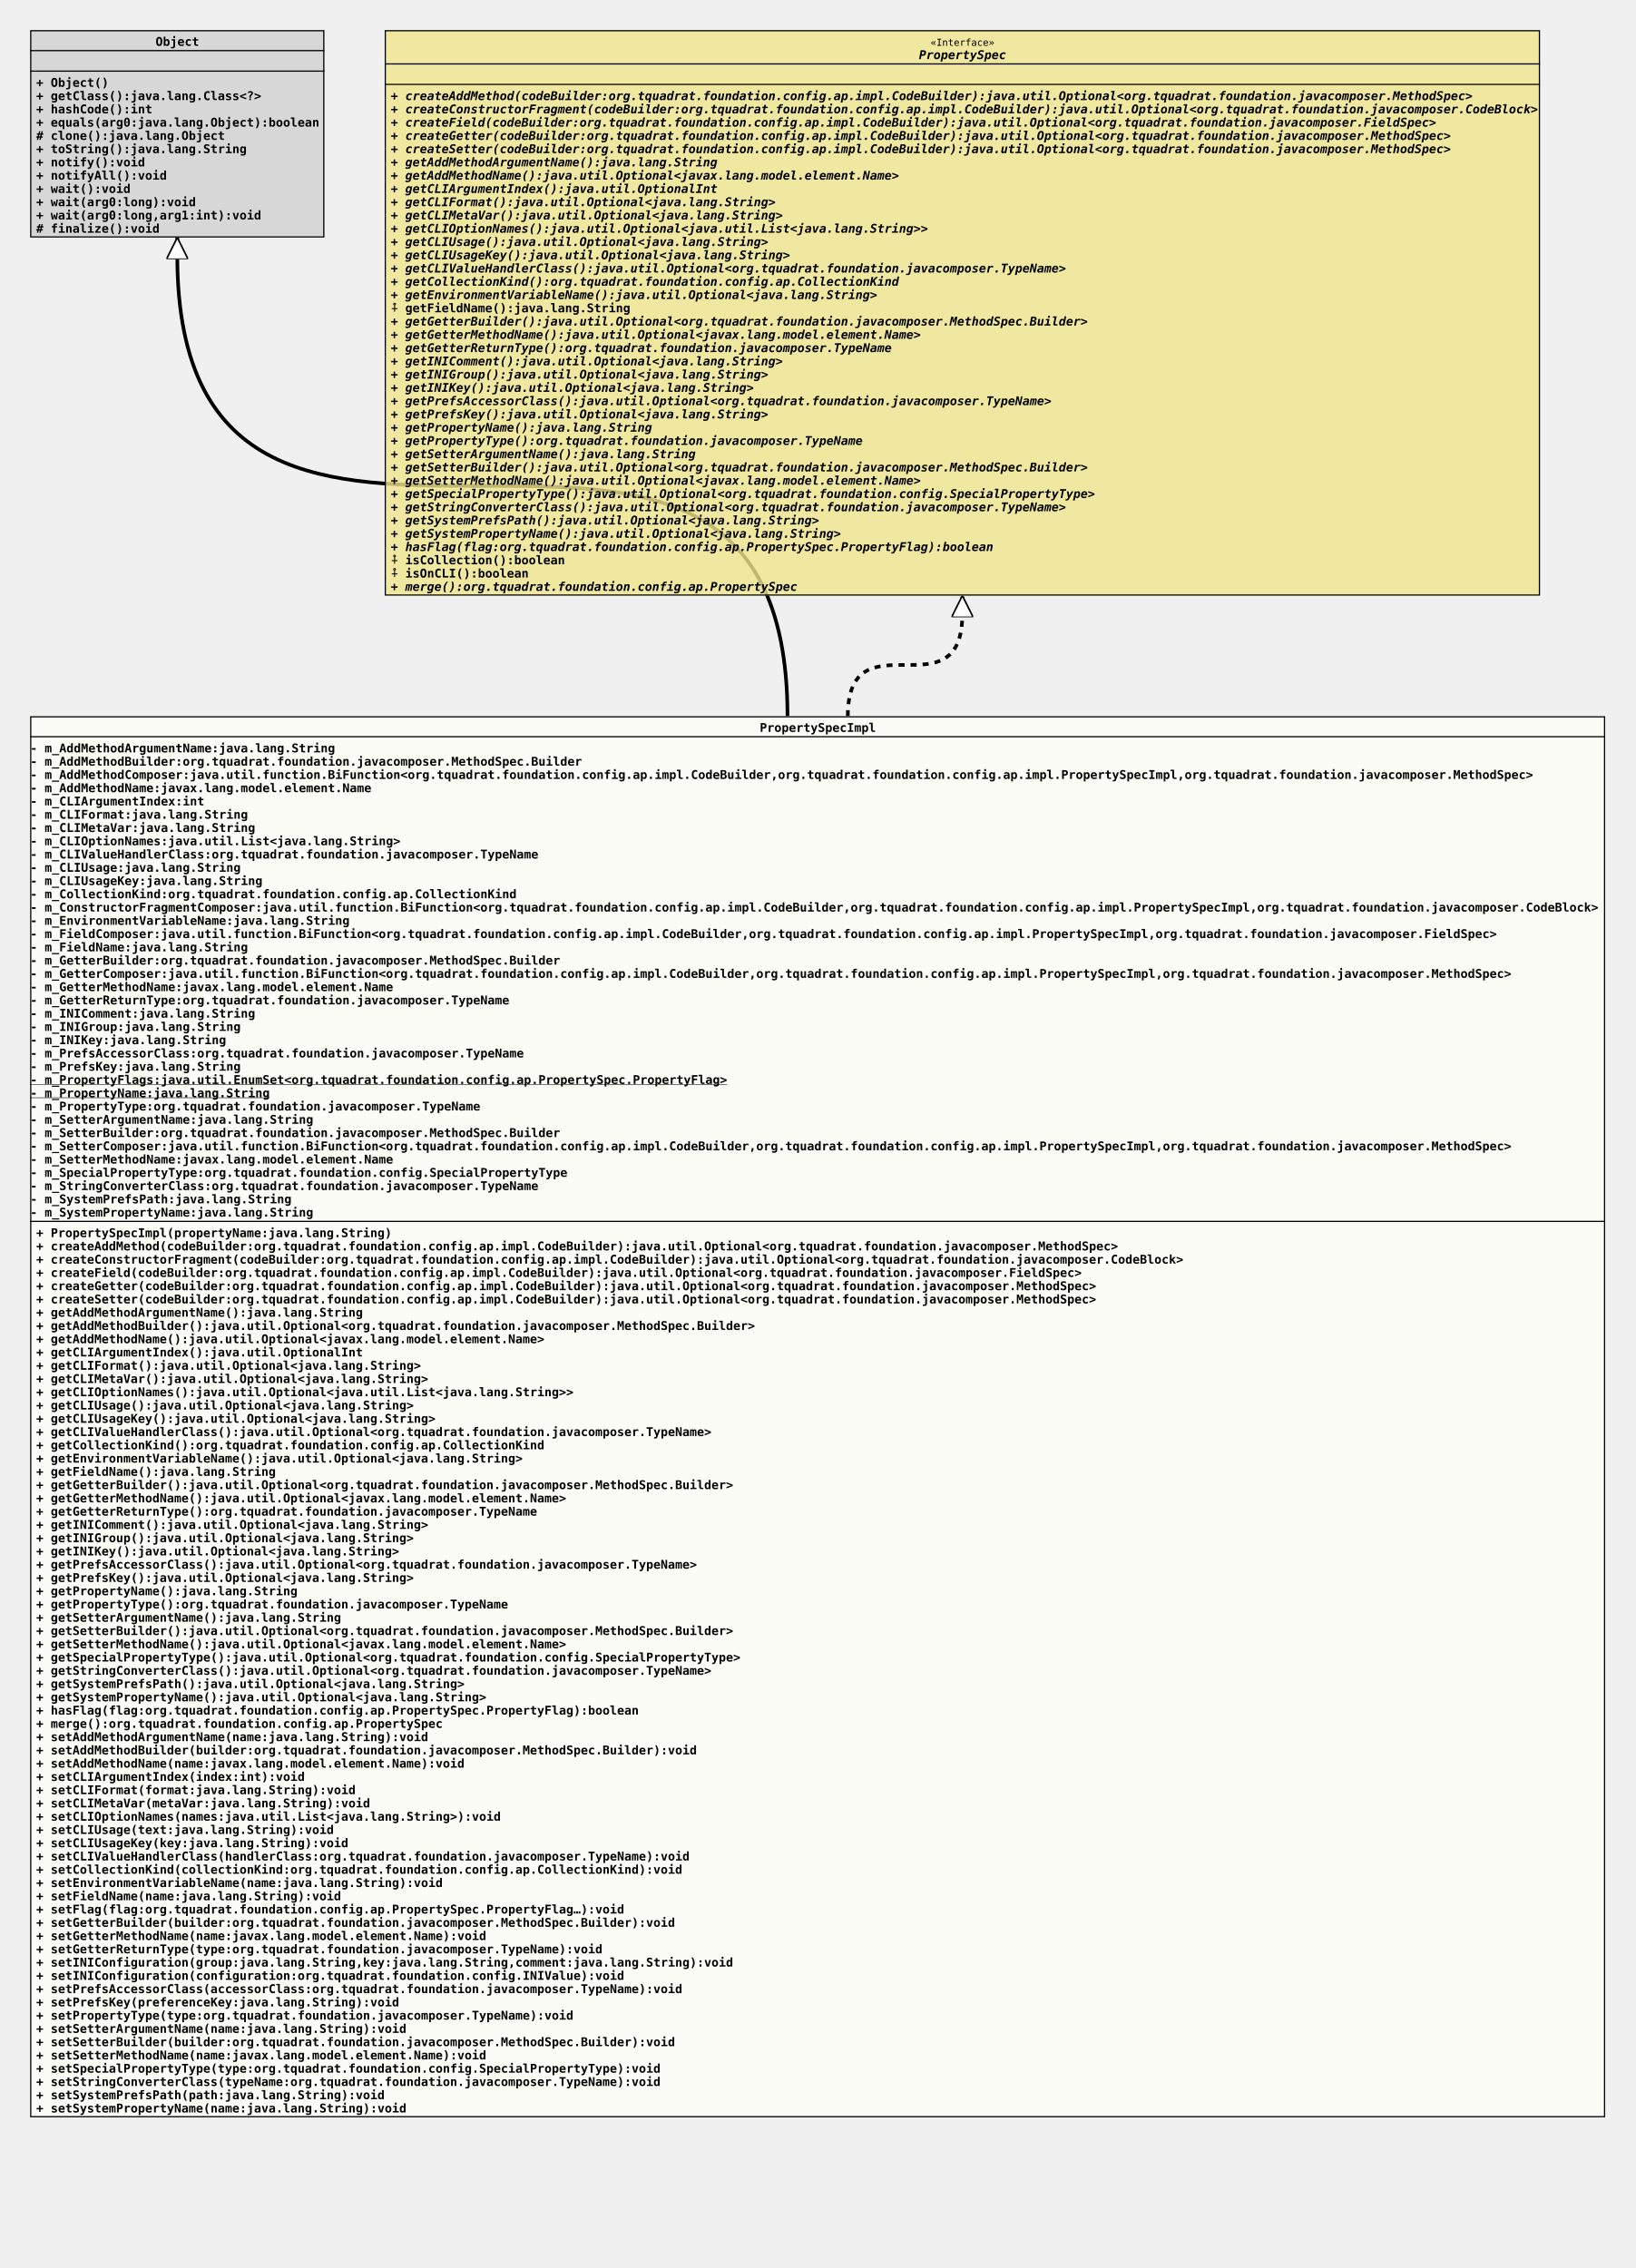
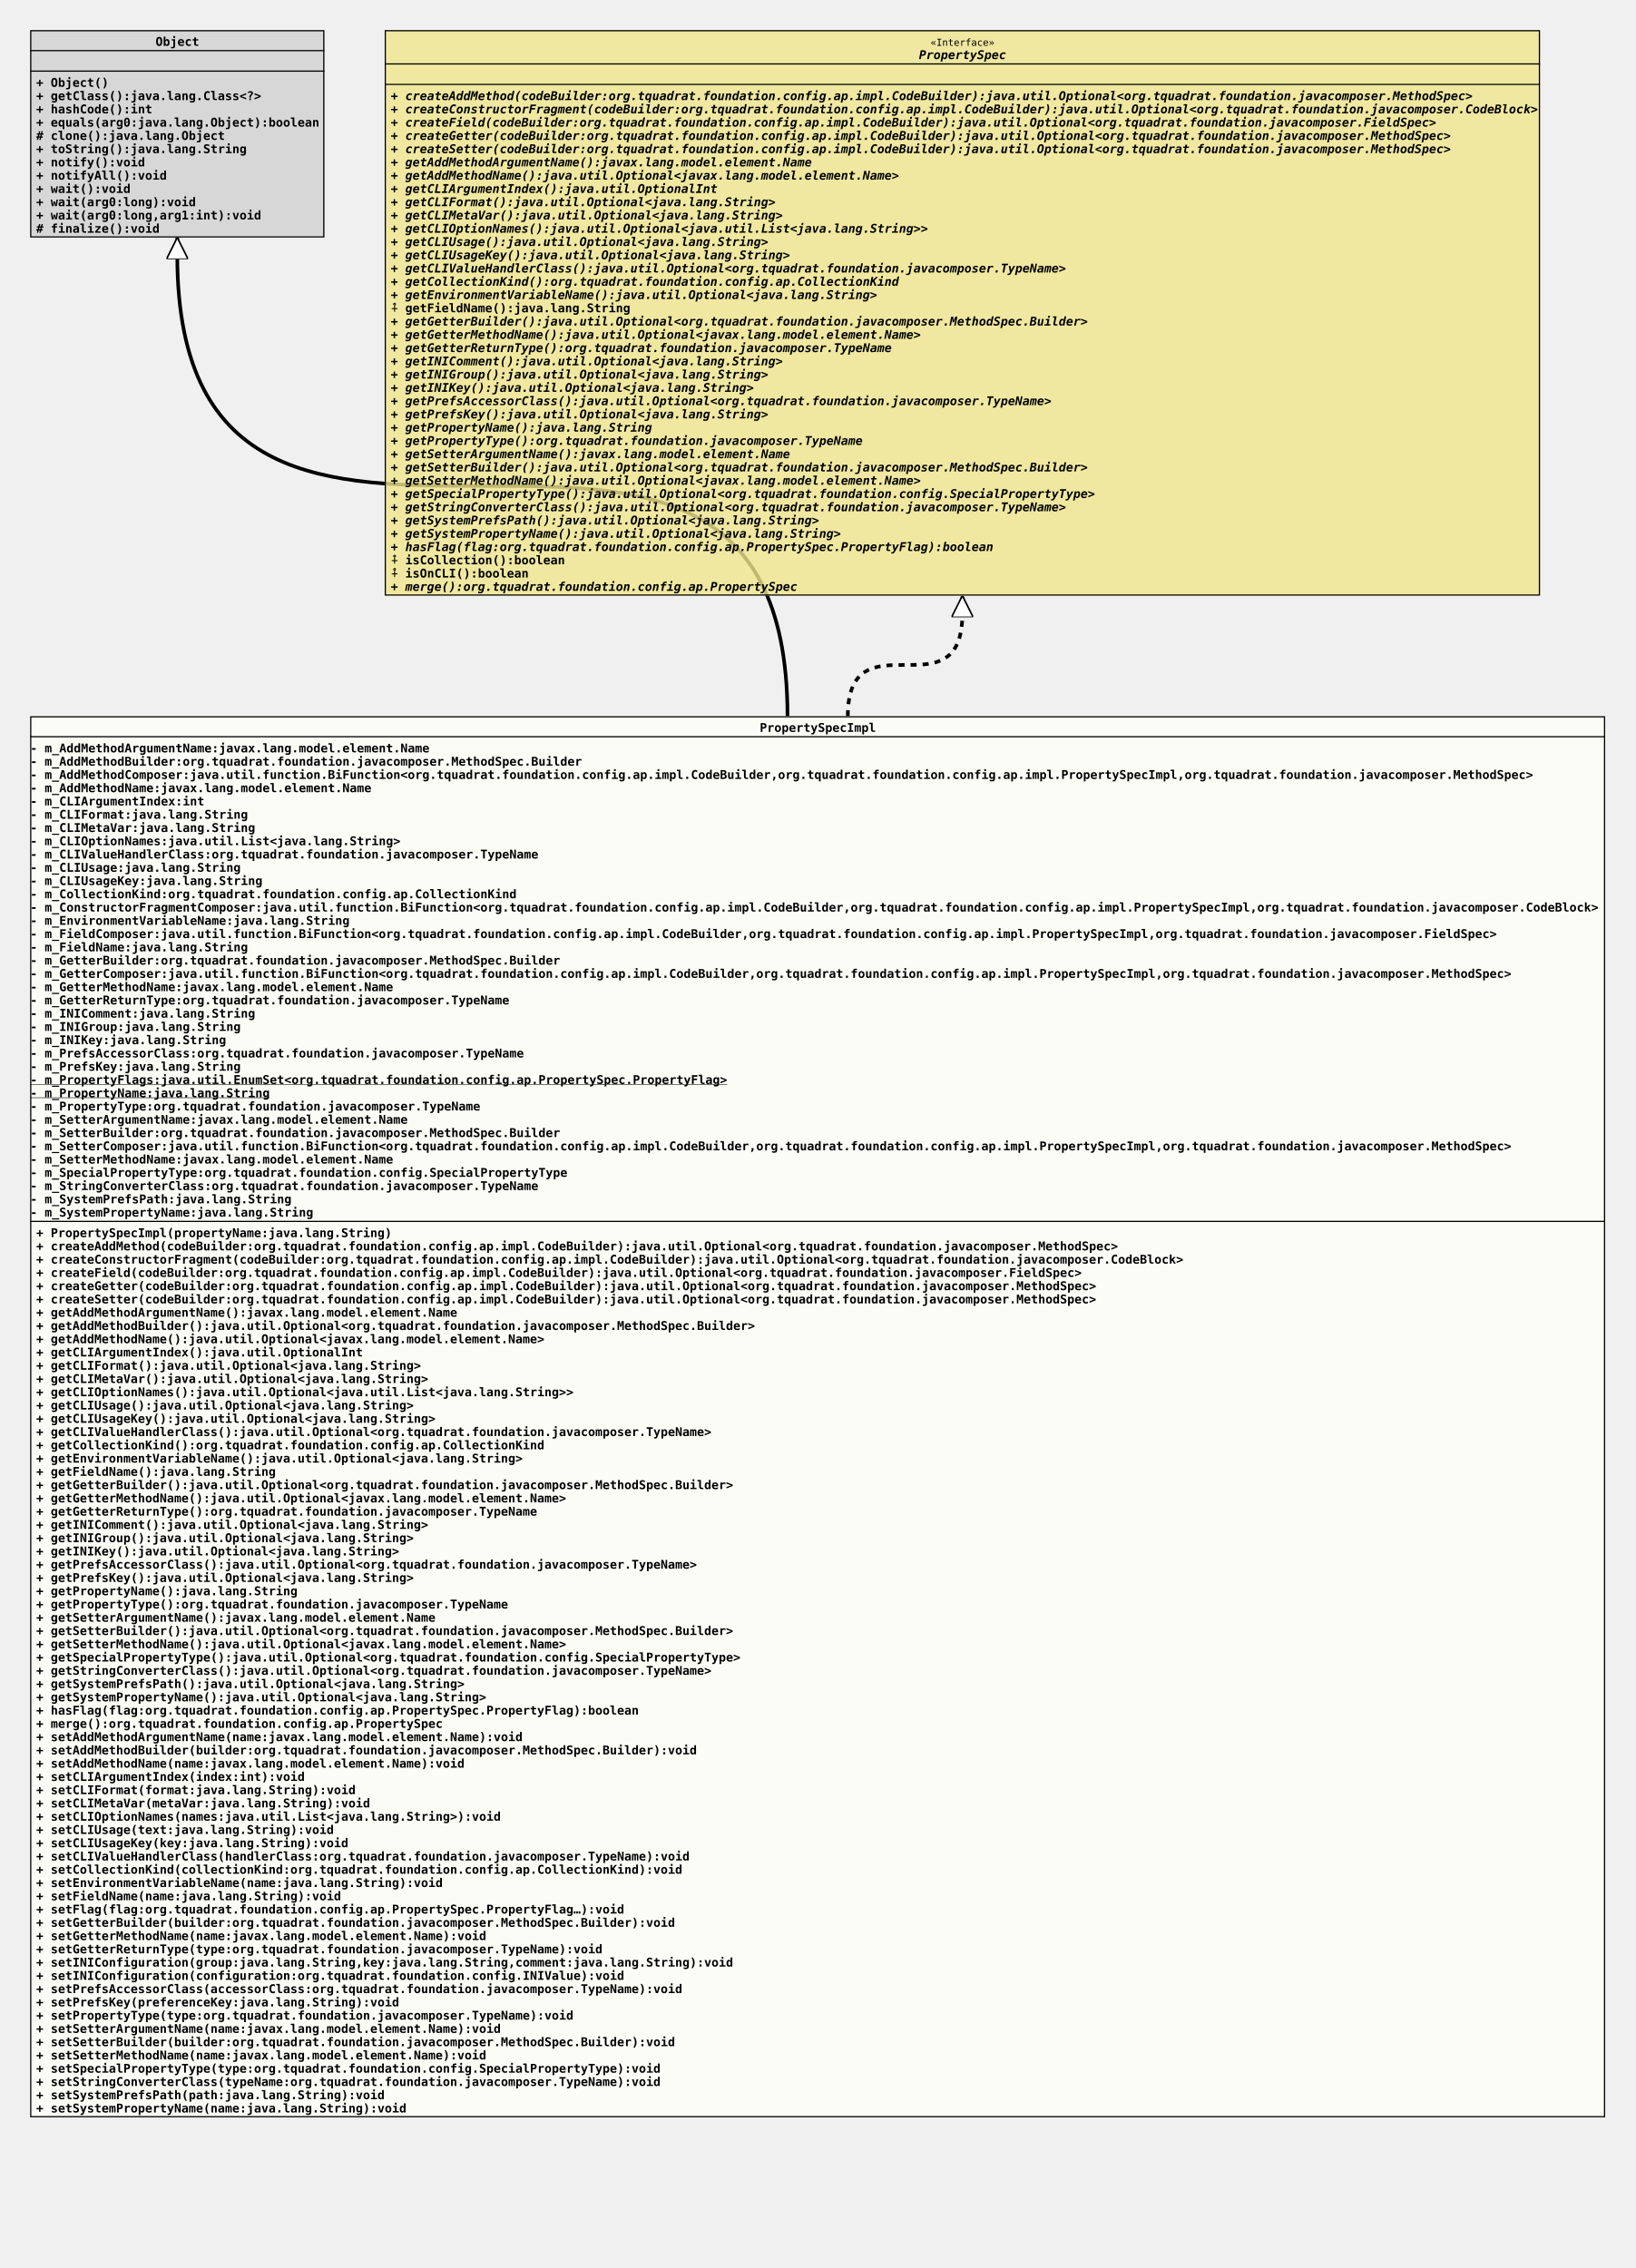
<svg xmlns="http://www.w3.org/2000/svg" xmlns:xlink="http://www.w3.org/1999/xlink" version="1.1" baseProfile="full" width="1356.000" height="1881.000">
  <defs>
    <style>
            line
            {
              stroke: black;
            }
            line.separator
            {
              stroke:       black;
              stroke-width: 1;
            }
            marker
            {
              fill: white;
            }
            path
            {
              fill:   white;
              stroke: black;
            }
            path.implementation
            {
              fill:             none;
              stroke-dasharray: 5,5;
              stroke-width:     3;
            }
            path.inheritance
            {
              fill:         none;
              stroke-width: 3;
            }
            rect
            {
              fill:         none;
              stroke:       black;
              stroke-width: 2;
            }
            rect.externalClass
            {
              fill:         #D0D0D0;
              fill-opacity: 0.8;
            }
            rect.focusClass
            {
              fill:         #FFFFF9;
              fill-opacity: 0.8;
            }
            rect.otherClass
            {
              fill:         #F0E68C;
              fill-opacity: 0.8;
            }
            rect.template
            {
              fill:             #FFFFFF;
              fill-opacity:     1.0;
              stroke-dasharray: 3,3;
            }
            text
            {
              font-family: monospace;
              font-size:   10px;
              font-weight: bold;
            }
            text.abstract
            {
              font-style: italic;
            }
            text.final
            {
              text-decoration: underline;
            }
            text.static
            {
              font-weight: normal;
            }
            text.stereotype
            {
              font-size:   8px;
              font-weight: normal;
            }
            </style>
    <marker id="inheritance" viewBox="0,0,40,40" markerUnits="strokeWidth" refX="40" refY="20" markerWidth="6" markerHeight="6" orient="auto">
      <path d="M40,20 l-40,-20 v40 Z" fill="#ffffff" stroke="#000000" stroke-width="3" />
    </marker>
    <marker id="implementation" viewBox="0,0,40,40" markerUnits="strokeWidth" refX="40" refY="20" markerWidth="6" markerHeight="6" orient="auto">
      <path d="M40,20 l-40,-20 v40 Z" fill="#ffffff" stroke="#000000" stroke-width="3" />
    </marker>
    <clipPath id="ID000001">
      <rect class="focusClass" height="1162.000" width="1306.000" x="0.000" y="0.000" />
    </clipPath>
    <symbol id="org.tquadrat.foundation.config.ap.impl.PropertySpecImpl">
      <g>
        <g class="focusClass" clip-path="url(#ID000001)">
          <rect x="0.000" y="0.000" width="1306.000" height="1162.000" class="focusClass" />
          <line x1="0.000" y1="17.000" x2="1306.000" y2="17.000" class="separator" />
          <text x="605.000" y="13.000">PropertySpecImpl</text>
          <line x1="0.000" y1="419.000" x2="1306.000" y2="419.000" class="separator" />
-           <text y="30.000">- m_AddMethodArgumentName:java.lang.String</text>
+           <text y="30.000">- m_AddMethodArgumentName:javax.lang.model.element.Name</text>
          <text y="41.000">- m_AddMethodBuilder:org.tquadrat.foundation.javacomposer.MethodSpec.Builder</text>
          <text y="52.000">- m_AddMethodComposer:java.util.function.BiFunction&lt;org.tquadrat.foundation.config.ap.impl.CodeBuilder,org.tquadrat.foundation.config.ap.impl.PropertySpecImpl,org.tquadrat.foundation.javacomposer.MethodSpec&gt;</text>
          <text y="63.000">- m_AddMethodName:javax.lang.model.element.Name</text>
          <text y="74.000">- m_CLIArgumentIndex:int</text>
          <text y="85.000">- m_CLIFormat:java.lang.String</text>
          <text y="96.000">- m_CLIMetaVar:java.lang.String</text>
          <text y="107.000">- m_CLIOptionNames:java.util.List&lt;java.lang.String&gt;</text>
          <text y="118.000">- m_CLIValueHandlerClass:org.tquadrat.foundation.javacomposer.TypeName</text>
          <text y="129.000">- m_CLIUsage:java.lang.String</text>
          <text y="140.000">- m_CLIUsageKey:java.lang.String</text>
          <text y="151.000">- m_CollectionKind:org.tquadrat.foundation.config.ap.CollectionKind</text>
          <text y="162.000">- m_ConstructorFragmentComposer:java.util.function.BiFunction&lt;org.tquadrat.foundation.config.ap.impl.CodeBuilder,org.tquadrat.foundation.config.ap.impl.PropertySpecImpl,org.tquadrat.foundation.javacomposer.CodeBlock&gt;</text>
          <text y="173.000">- m_EnvironmentVariableName:java.lang.String</text>
          <text y="184.000">- m_FieldComposer:java.util.function.BiFunction&lt;org.tquadrat.foundation.config.ap.impl.CodeBuilder,org.tquadrat.foundation.config.ap.impl.PropertySpecImpl,org.tquadrat.foundation.javacomposer.FieldSpec&gt;</text>
          <text y="195.000">- m_FieldName:java.lang.String</text>
          <text y="206.000">- m_GetterBuilder:org.tquadrat.foundation.javacomposer.MethodSpec.Builder</text>
          <text y="217.000">- m_GetterComposer:java.util.function.BiFunction&lt;org.tquadrat.foundation.config.ap.impl.CodeBuilder,org.tquadrat.foundation.config.ap.impl.PropertySpecImpl,org.tquadrat.foundation.javacomposer.MethodSpec&gt;</text>
          <text y="228.000">- m_GetterMethodName:javax.lang.model.element.Name</text>
          <text y="239.000">- m_GetterReturnType:org.tquadrat.foundation.javacomposer.TypeName</text>
          <text y="250.000">- m_INIComment:java.lang.String</text>
          <text y="261.000">- m_INIGroup:java.lang.String</text>
          <text y="272.000">- m_INIKey:java.lang.String</text>
          <text y="283.000">- m_PrefsAccessorClass:org.tquadrat.foundation.javacomposer.TypeName</text>
          <text y="294.000">- m_PrefsKey:java.lang.String</text>
          <text y="305.000" class="final">- m_PropertyFlags:java.util.EnumSet&lt;org.tquadrat.foundation.config.ap.PropertySpec.PropertyFlag&gt;</text>
          <text y="316.000" class="final">- m_PropertyName:java.lang.String</text>
          <text y="327.000">- m_PropertyType:org.tquadrat.foundation.javacomposer.TypeName</text>
-           <text y="338.000">- m_SetterArgumentName:java.lang.String</text>
+           <text y="338.000">- m_SetterArgumentName:javax.lang.model.element.Name</text>
          <text y="349.000">- m_SetterBuilder:org.tquadrat.foundation.javacomposer.MethodSpec.Builder</text>
          <text y="360.000">- m_SetterComposer:java.util.function.BiFunction&lt;org.tquadrat.foundation.config.ap.impl.CodeBuilder,org.tquadrat.foundation.config.ap.impl.PropertySpecImpl,org.tquadrat.foundation.javacomposer.MethodSpec&gt;</text>
          <text y="371.000">- m_SetterMethodName:javax.lang.model.element.Name</text>
          <text y="382.000">- m_SpecialPropertyType:org.tquadrat.foundation.config.SpecialPropertyType</text>
          <text y="393.000">- m_StringConverterClass:org.tquadrat.foundation.javacomposer.TypeName</text>
          <text y="404.000">- m_SystemPrefsPath:java.lang.String</text>
          <text y="415.000">- m_SystemPropertyName:java.lang.String</text>
          <text x="5.000" y="432.000">+ PropertySpecImpl(propertyName:java.lang.String)</text>
          <text x="5.000" y="443.000">+ createAddMethod(codeBuilder:org.tquadrat.foundation.config.ap.impl.CodeBuilder):java.util.Optional&lt;org.tquadrat.foundation.javacomposer.MethodSpec&gt;</text>
          <text x="5.000" y="454.000">+ createConstructorFragment(codeBuilder:org.tquadrat.foundation.config.ap.impl.CodeBuilder):java.util.Optional&lt;org.tquadrat.foundation.javacomposer.CodeBlock&gt;</text>
          <text x="5.000" y="465.000">+ createField(codeBuilder:org.tquadrat.foundation.config.ap.impl.CodeBuilder):java.util.Optional&lt;org.tquadrat.foundation.javacomposer.FieldSpec&gt;</text>
          <text x="5.000" y="476.000">+ createGetter(codeBuilder:org.tquadrat.foundation.config.ap.impl.CodeBuilder):java.util.Optional&lt;org.tquadrat.foundation.javacomposer.MethodSpec&gt;</text>
          <text x="5.000" y="487.000">+ createSetter(codeBuilder:org.tquadrat.foundation.config.ap.impl.CodeBuilder):java.util.Optional&lt;org.tquadrat.foundation.javacomposer.MethodSpec&gt;</text>
-           <text x="5.000" y="498.000">+ getAddMethodArgumentName():java.lang.String</text>
+           <text x="5.000" y="498.000">+ getAddMethodArgumentName():javax.lang.model.element.Name</text>
          <text x="5.000" y="509.000">+ getAddMethodBuilder():java.util.Optional&lt;org.tquadrat.foundation.javacomposer.MethodSpec.Builder&gt;</text>
          <text x="5.000" y="520.000">+ getAddMethodName():java.util.Optional&lt;javax.lang.model.element.Name&gt;</text>
          <text x="5.000" y="531.000">+ getCLIArgumentIndex():java.util.OptionalInt</text>
          <text x="5.000" y="542.000">+ getCLIFormat():java.util.Optional&lt;java.lang.String&gt;</text>
          <text x="5.000" y="553.000">+ getCLIMetaVar():java.util.Optional&lt;java.lang.String&gt;</text>
          <text x="5.000" y="564.000">+ getCLIOptionNames():java.util.Optional&lt;java.util.List&lt;java.lang.String&gt;&gt;</text>
          <text x="5.000" y="575.000">+ getCLIUsage():java.util.Optional&lt;java.lang.String&gt;</text>
          <text x="5.000" y="586.000">+ getCLIUsageKey():java.util.Optional&lt;java.lang.String&gt;</text>
          <text x="5.000" y="597.000">+ getCLIValueHandlerClass():java.util.Optional&lt;org.tquadrat.foundation.javacomposer.TypeName&gt;</text>
          <text x="5.000" y="608.000">+ getCollectionKind():org.tquadrat.foundation.config.ap.CollectionKind</text>
          <text x="5.000" y="619.000">+ getEnvironmentVariableName():java.util.Optional&lt;java.lang.String&gt;</text>
          <text x="5.000" y="630.000">+ getFieldName():java.lang.String</text>
          <text x="5.000" y="641.000">+ getGetterBuilder():java.util.Optional&lt;org.tquadrat.foundation.javacomposer.MethodSpec.Builder&gt;</text>
          <text x="5.000" y="652.000">+ getGetterMethodName():java.util.Optional&lt;javax.lang.model.element.Name&gt;</text>
          <text x="5.000" y="663.000">+ getGetterReturnType():org.tquadrat.foundation.javacomposer.TypeName</text>
          <text x="5.000" y="674.000">+ getINIComment():java.util.Optional&lt;java.lang.String&gt;</text>
          <text x="5.000" y="685.000">+ getINIGroup():java.util.Optional&lt;java.lang.String&gt;</text>
          <text x="5.000" y="696.000">+ getINIKey():java.util.Optional&lt;java.lang.String&gt;</text>
          <text x="5.000" y="707.000">+ getPrefsAccessorClass():java.util.Optional&lt;org.tquadrat.foundation.javacomposer.TypeName&gt;</text>
          <text x="5.000" y="718.000">+ getPrefsKey():java.util.Optional&lt;java.lang.String&gt;</text>
          <text x="5.000" y="729.000">+ getPropertyName():java.lang.String</text>
          <text x="5.000" y="740.000">+ getPropertyType():org.tquadrat.foundation.javacomposer.TypeName</text>
-           <text x="5.000" y="751.000">+ getSetterArgumentName():java.lang.String</text>
+           <text x="5.000" y="751.000">+ getSetterArgumentName():javax.lang.model.element.Name</text>
          <text x="5.000" y="762.000">+ getSetterBuilder():java.util.Optional&lt;org.tquadrat.foundation.javacomposer.MethodSpec.Builder&gt;</text>
          <text x="5.000" y="773.000">+ getSetterMethodName():java.util.Optional&lt;javax.lang.model.element.Name&gt;</text>
          <text x="5.000" y="784.000">+ getSpecialPropertyType():java.util.Optional&lt;org.tquadrat.foundation.config.SpecialPropertyType&gt;</text>
          <text x="5.000" y="795.000">+ getStringConverterClass():java.util.Optional&lt;org.tquadrat.foundation.javacomposer.TypeName&gt;</text>
          <text x="5.000" y="806.000">+ getSystemPrefsPath():java.util.Optional&lt;java.lang.String&gt;</text>
          <text x="5.000" y="817.000">+ getSystemPropertyName():java.util.Optional&lt;java.lang.String&gt;</text>
          <text x="5.000" y="828.000">+ hasFlag(flag:org.tquadrat.foundation.config.ap.PropertySpec.PropertyFlag):boolean</text>
          <text x="5.000" y="839.000">+ merge():org.tquadrat.foundation.config.ap.PropertySpec</text>
-           <text x="5.000" y="850.000">+ setAddMethodArgumentName(name:java.lang.String):void</text>
+           <text x="5.000" y="850.000">+ setAddMethodArgumentName(name:javax.lang.model.element.Name):void</text>
          <text x="5.000" y="861.000">+ setAddMethodBuilder(builder:org.tquadrat.foundation.javacomposer.MethodSpec.Builder):void</text>
          <text x="5.000" y="872.000">+ setAddMethodName(name:javax.lang.model.element.Name):void</text>
          <text x="5.000" y="883.000">+ setCLIArgumentIndex(index:int):void</text>
          <text x="5.000" y="894.000">+ setCLIFormat(format:java.lang.String):void</text>
          <text x="5.000" y="905.000">+ setCLIMetaVar(metaVar:java.lang.String):void</text>
          <text x="5.000" y="916.000">+ setCLIOptionNames(names:java.util.List&lt;java.lang.String&gt;):void</text>
          <text x="5.000" y="927.000">+ setCLIUsage(text:java.lang.String):void</text>
          <text x="5.000" y="938.000">+ setCLIUsageKey(key:java.lang.String):void</text>
          <text x="5.000" y="949.000">+ setCLIValueHandlerClass(handlerClass:org.tquadrat.foundation.javacomposer.TypeName):void</text>
          <text x="5.000" y="960.000">+ setCollectionKind(collectionKind:org.tquadrat.foundation.config.ap.CollectionKind):void</text>
          <text x="5.000" y="971.000">+ setEnvironmentVariableName(name:java.lang.String):void</text>
          <text x="5.000" y="982.000">+ setFieldName(name:java.lang.String):void</text>
          <text x="5.000" y="993.000">+ setFlag(flag:org.tquadrat.foundation.config.ap.PropertySpec.PropertyFlag…):void</text>
          <text x="5.000" y="1004.000">+ setGetterBuilder(builder:org.tquadrat.foundation.javacomposer.MethodSpec.Builder):void</text>
          <text x="5.000" y="1015.000">+ setGetterMethodName(name:javax.lang.model.element.Name):void</text>
          <text x="5.000" y="1026.000">+ setGetterReturnType(type:org.tquadrat.foundation.javacomposer.TypeName):void</text>
          <text x="5.000" y="1037.000">+ setINIConfiguration(group:java.lang.String,key:java.lang.String,comment:java.lang.String):void</text>
          <text x="5.000" y="1048.000">+ setINIConfiguration(configuration:org.tquadrat.foundation.config.INIValue):void</text>
          <text x="5.000" y="1059.000">+ setPrefsAccessorClass(accessorClass:org.tquadrat.foundation.javacomposer.TypeName):void</text>
          <text x="5.000" y="1070.000">+ setPrefsKey(preferenceKey:java.lang.String):void</text>
          <text x="5.000" y="1081.000">+ setPropertyType(type:org.tquadrat.foundation.javacomposer.TypeName):void</text>
-           <text x="5.000" y="1092.000">+ setSetterArgumentName(name:java.lang.String):void</text>
+           <text x="5.000" y="1092.000">+ setSetterArgumentName(name:javax.lang.model.element.Name):void</text>
          <text x="5.000" y="1103.000">+ setSetterBuilder(builder:org.tquadrat.foundation.javacomposer.MethodSpec.Builder):void</text>
          <text x="5.000" y="1114.000">+ setSetterMethodName(name:javax.lang.model.element.Name):void</text>
          <text x="5.000" y="1125.000">+ setSpecialPropertyType(type:org.tquadrat.foundation.config.SpecialPropertyType):void</text>
          <text x="5.000" y="1136.000">+ setStringConverterClass(typeName:org.tquadrat.foundation.javacomposer.TypeName):void</text>
          <text x="5.000" y="1147.000">+ setSystemPrefsPath(path:java.lang.String):void</text>
          <text x="5.000" y="1158.000">+ setSystemPropertyName(name:java.lang.String):void</text>
        </g>
      </g>
    </symbol>
    <clipPath id="ID000002">
      <rect class="externalClass" height="172.000" width="244.000" x="0.000" y="0.000" />
    </clipPath>
    <symbol id="java.lang.Object">
      <g>
        <g clip-path="url(#ID000002)">
          <rect x="0.000" y="0.000" width="244.000" height="172.000" class="externalClass" />
          <line x1="0.000" y1="17.000" x2="244.000" y2="17.000" class="separator" />
          <text x="104.000" y="13.000">Object</text>
          <line x1="0.000" y1="34.000" x2="244.000" y2="34.000" class="separator" />
          <text x="5.000" y="30.000" />
          <text x="5.000" y="47.000">+ Object()</text>
          <text x="5.000" y="58.000">+ getClass():java.lang.Class&lt;?&gt;</text>
          <text x="5.000" y="69.000">+ hashCode():int</text>
          <text x="5.000" y="80.000">+ equals(arg0:java.lang.Object):boolean</text>
          <text x="5.000" y="91.000"># clone():java.lang.Object</text>
          <text x="5.000" y="102.000">+ toString():java.lang.String</text>
          <text x="5.000" y="113.000">+ notify():void</text>
          <text x="5.000" y="124.000">+ notifyAll():void</text>
          <text x="5.000" y="135.000">+ wait():void</text>
          <text x="5.000" y="146.000">+ wait(arg0:long):void</text>
          <text x="5.000" y="157.000">+ wait(arg0:long,arg1:int):void</text>
          <text x="5.000" y="168.000"># finalize():void</text>
        </g>
      </g>
    </symbol>
    <clipPath id="ID000003">
      <rect class="otherClass" height="469.000" width="958.000" x="0.000" y="0.000" />
    </clipPath>
    <symbol id="org.tquadrat.foundation.config.ap.PropertySpec">
      <g>
        <g clip-path="url(#ID000003)">
          <rect x="0.000" y="0.000" width="958.000" height="469.000" class="otherClass" />
          <line x1="0.000" y1="28.000" x2="958.000" y2="28.000" class="separator" />
          <text x="452.600" y="13.000" class="stereotype">«Interface»</text>
          <text x="443.000" y="24.000" class="abstract">PropertySpec</text>
          <line x1="0.000" y1="45.000" x2="958.000" y2="45.000" class="separator" />
          <text x="5.000" y="41.000" />
          <text x="5.000" y="58.000" class="abstract">+ createAddMethod(codeBuilder:org.tquadrat.foundation.config.ap.impl.CodeBuilder):java.util.Optional&lt;org.tquadrat.foundation.javacomposer.MethodSpec&gt;</text>
          <text x="5.000" y="69.000" class="abstract">+ createConstructorFragment(codeBuilder:org.tquadrat.foundation.config.ap.impl.CodeBuilder):java.util.Optional&lt;org.tquadrat.foundation.javacomposer.CodeBlock&gt;</text>
          <text x="5.000" y="80.000" class="abstract">+ createField(codeBuilder:org.tquadrat.foundation.config.ap.impl.CodeBuilder):java.util.Optional&lt;org.tquadrat.foundation.javacomposer.FieldSpec&gt;</text>
          <text x="5.000" y="91.000" class="abstract">+ createGetter(codeBuilder:org.tquadrat.foundation.config.ap.impl.CodeBuilder):java.util.Optional&lt;org.tquadrat.foundation.javacomposer.MethodSpec&gt;</text>
          <text x="5.000" y="102.000" class="abstract">+ createSetter(codeBuilder:org.tquadrat.foundation.config.ap.impl.CodeBuilder):java.util.Optional&lt;org.tquadrat.foundation.javacomposer.MethodSpec&gt;</text>
-           <text x="5.000" y="113.000" class="abstract">+ getAddMethodArgumentName():java.lang.String</text>
+           <text x="5.000" y="113.000" class="abstract">+ getAddMethodArgumentName():javax.lang.model.element.Name</text>
          <text x="5.000" y="124.000" class="abstract">+ getAddMethodName():java.util.Optional&lt;javax.lang.model.element.Name&gt;</text>
          <text x="5.000" y="135.000" class="abstract">+ getCLIArgumentIndex():java.util.OptionalInt</text>
          <text x="5.000" y="146.000" class="abstract">+ getCLIFormat():java.util.Optional&lt;java.lang.String&gt;</text>
          <text x="5.000" y="157.000" class="abstract">+ getCLIMetaVar():java.util.Optional&lt;java.lang.String&gt;</text>
          <text x="5.000" y="168.000" class="abstract">+ getCLIOptionNames():java.util.Optional&lt;java.util.List&lt;java.lang.String&gt;&gt;</text>
          <text x="5.000" y="179.000" class="abstract">+ getCLIUsage():java.util.Optional&lt;java.lang.String&gt;</text>
          <text x="5.000" y="190.000" class="abstract">+ getCLIUsageKey():java.util.Optional&lt;java.lang.String&gt;</text>
          <text x="5.000" y="201.000" class="abstract">+ getCLIValueHandlerClass():java.util.Optional&lt;org.tquadrat.foundation.javacomposer.TypeName&gt;</text>
          <text x="5.000" y="212.000" class="abstract">+ getCollectionKind():org.tquadrat.foundation.config.ap.CollectionKind</text>
          <text x="5.000" y="223.000" class="abstract">+ getEnvironmentVariableName():java.util.Optional&lt;java.lang.String&gt;</text>
          <text x="5.000" y="234.000">⨢ getFieldName():java.lang.String</text>
          <text x="5.000" y="245.000" class="abstract">+ getGetterBuilder():java.util.Optional&lt;org.tquadrat.foundation.javacomposer.MethodSpec.Builder&gt;</text>
          <text x="5.000" y="256.000" class="abstract">+ getGetterMethodName():java.util.Optional&lt;javax.lang.model.element.Name&gt;</text>
          <text x="5.000" y="267.000" class="abstract">+ getGetterReturnType():org.tquadrat.foundation.javacomposer.TypeName</text>
          <text x="5.000" y="278.000" class="abstract">+ getINIComment():java.util.Optional&lt;java.lang.String&gt;</text>
          <text x="5.000" y="289.000" class="abstract">+ getINIGroup():java.util.Optional&lt;java.lang.String&gt;</text>
          <text x="5.000" y="300.000" class="abstract">+ getINIKey():java.util.Optional&lt;java.lang.String&gt;</text>
          <text x="5.000" y="311.000" class="abstract">+ getPrefsAccessorClass():java.util.Optional&lt;org.tquadrat.foundation.javacomposer.TypeName&gt;</text>
          <text x="5.000" y="322.000" class="abstract">+ getPrefsKey():java.util.Optional&lt;java.lang.String&gt;</text>
          <text x="5.000" y="333.000" class="abstract">+ getPropertyName():java.lang.String</text>
          <text x="5.000" y="344.000" class="abstract">+ getPropertyType():org.tquadrat.foundation.javacomposer.TypeName</text>
-           <text x="5.000" y="355.000" class="abstract">+ getSetterArgumentName():java.lang.String</text>
+           <text x="5.000" y="355.000" class="abstract">+ getSetterArgumentName():javax.lang.model.element.Name</text>
          <text x="5.000" y="366.000" class="abstract">+ getSetterBuilder():java.util.Optional&lt;org.tquadrat.foundation.javacomposer.MethodSpec.Builder&gt;</text>
          <text x="5.000" y="377.000" class="abstract">+ getSetterMethodName():java.util.Optional&lt;javax.lang.model.element.Name&gt;</text>
          <text x="5.000" y="388.000" class="abstract">+ getSpecialPropertyType():java.util.Optional&lt;org.tquadrat.foundation.config.SpecialPropertyType&gt;</text>
          <text x="5.000" y="399.000" class="abstract">+ getStringConverterClass():java.util.Optional&lt;org.tquadrat.foundation.javacomposer.TypeName&gt;</text>
          <text x="5.000" y="410.000" class="abstract">+ getSystemPrefsPath():java.util.Optional&lt;java.lang.String&gt;</text>
          <text x="5.000" y="421.000" class="abstract">+ getSystemPropertyName():java.util.Optional&lt;java.lang.String&gt;</text>
          <text x="5.000" y="432.000" class="abstract">+ hasFlag(flag:org.tquadrat.foundation.config.ap.PropertySpec.PropertyFlag):boolean</text>
          <text x="5.000" y="443.000">⨢ isCollection():boolean</text>
          <text x="5.000" y="454.000">⨢ isOnCLI():boolean</text>
          <text x="5.000" y="465.000" class="abstract">+ merge():org.tquadrat.foundation.config.ap.PropertySpec</text>
        </g>
      </g>
    </symbol>
  </defs>
  <path class="inheritance" d="M653.000,594.000 c0.000,-382.000,-506.000,0.000,-506.000,-382.000 v-15" marker-end="url(#inheritance)" />
  <path class="implementation" d="M703.000,594.000 c0.000,-85.000,95.000,0.000,95.000,-85.000 v-15" marker-end="url(#implementation)" />
  <use x="25.000" y="25.000" xlink:href="#java.lang.Object" />
  <use x="319.000" y="25.000" xlink:href="#org.tquadrat.foundation.config.ap.PropertySpec" />
  <use x="25.000" y="594.000" xlink:href="#org.tquadrat.foundation.config.ap.impl.PropertySpecImpl" />
</svg>
